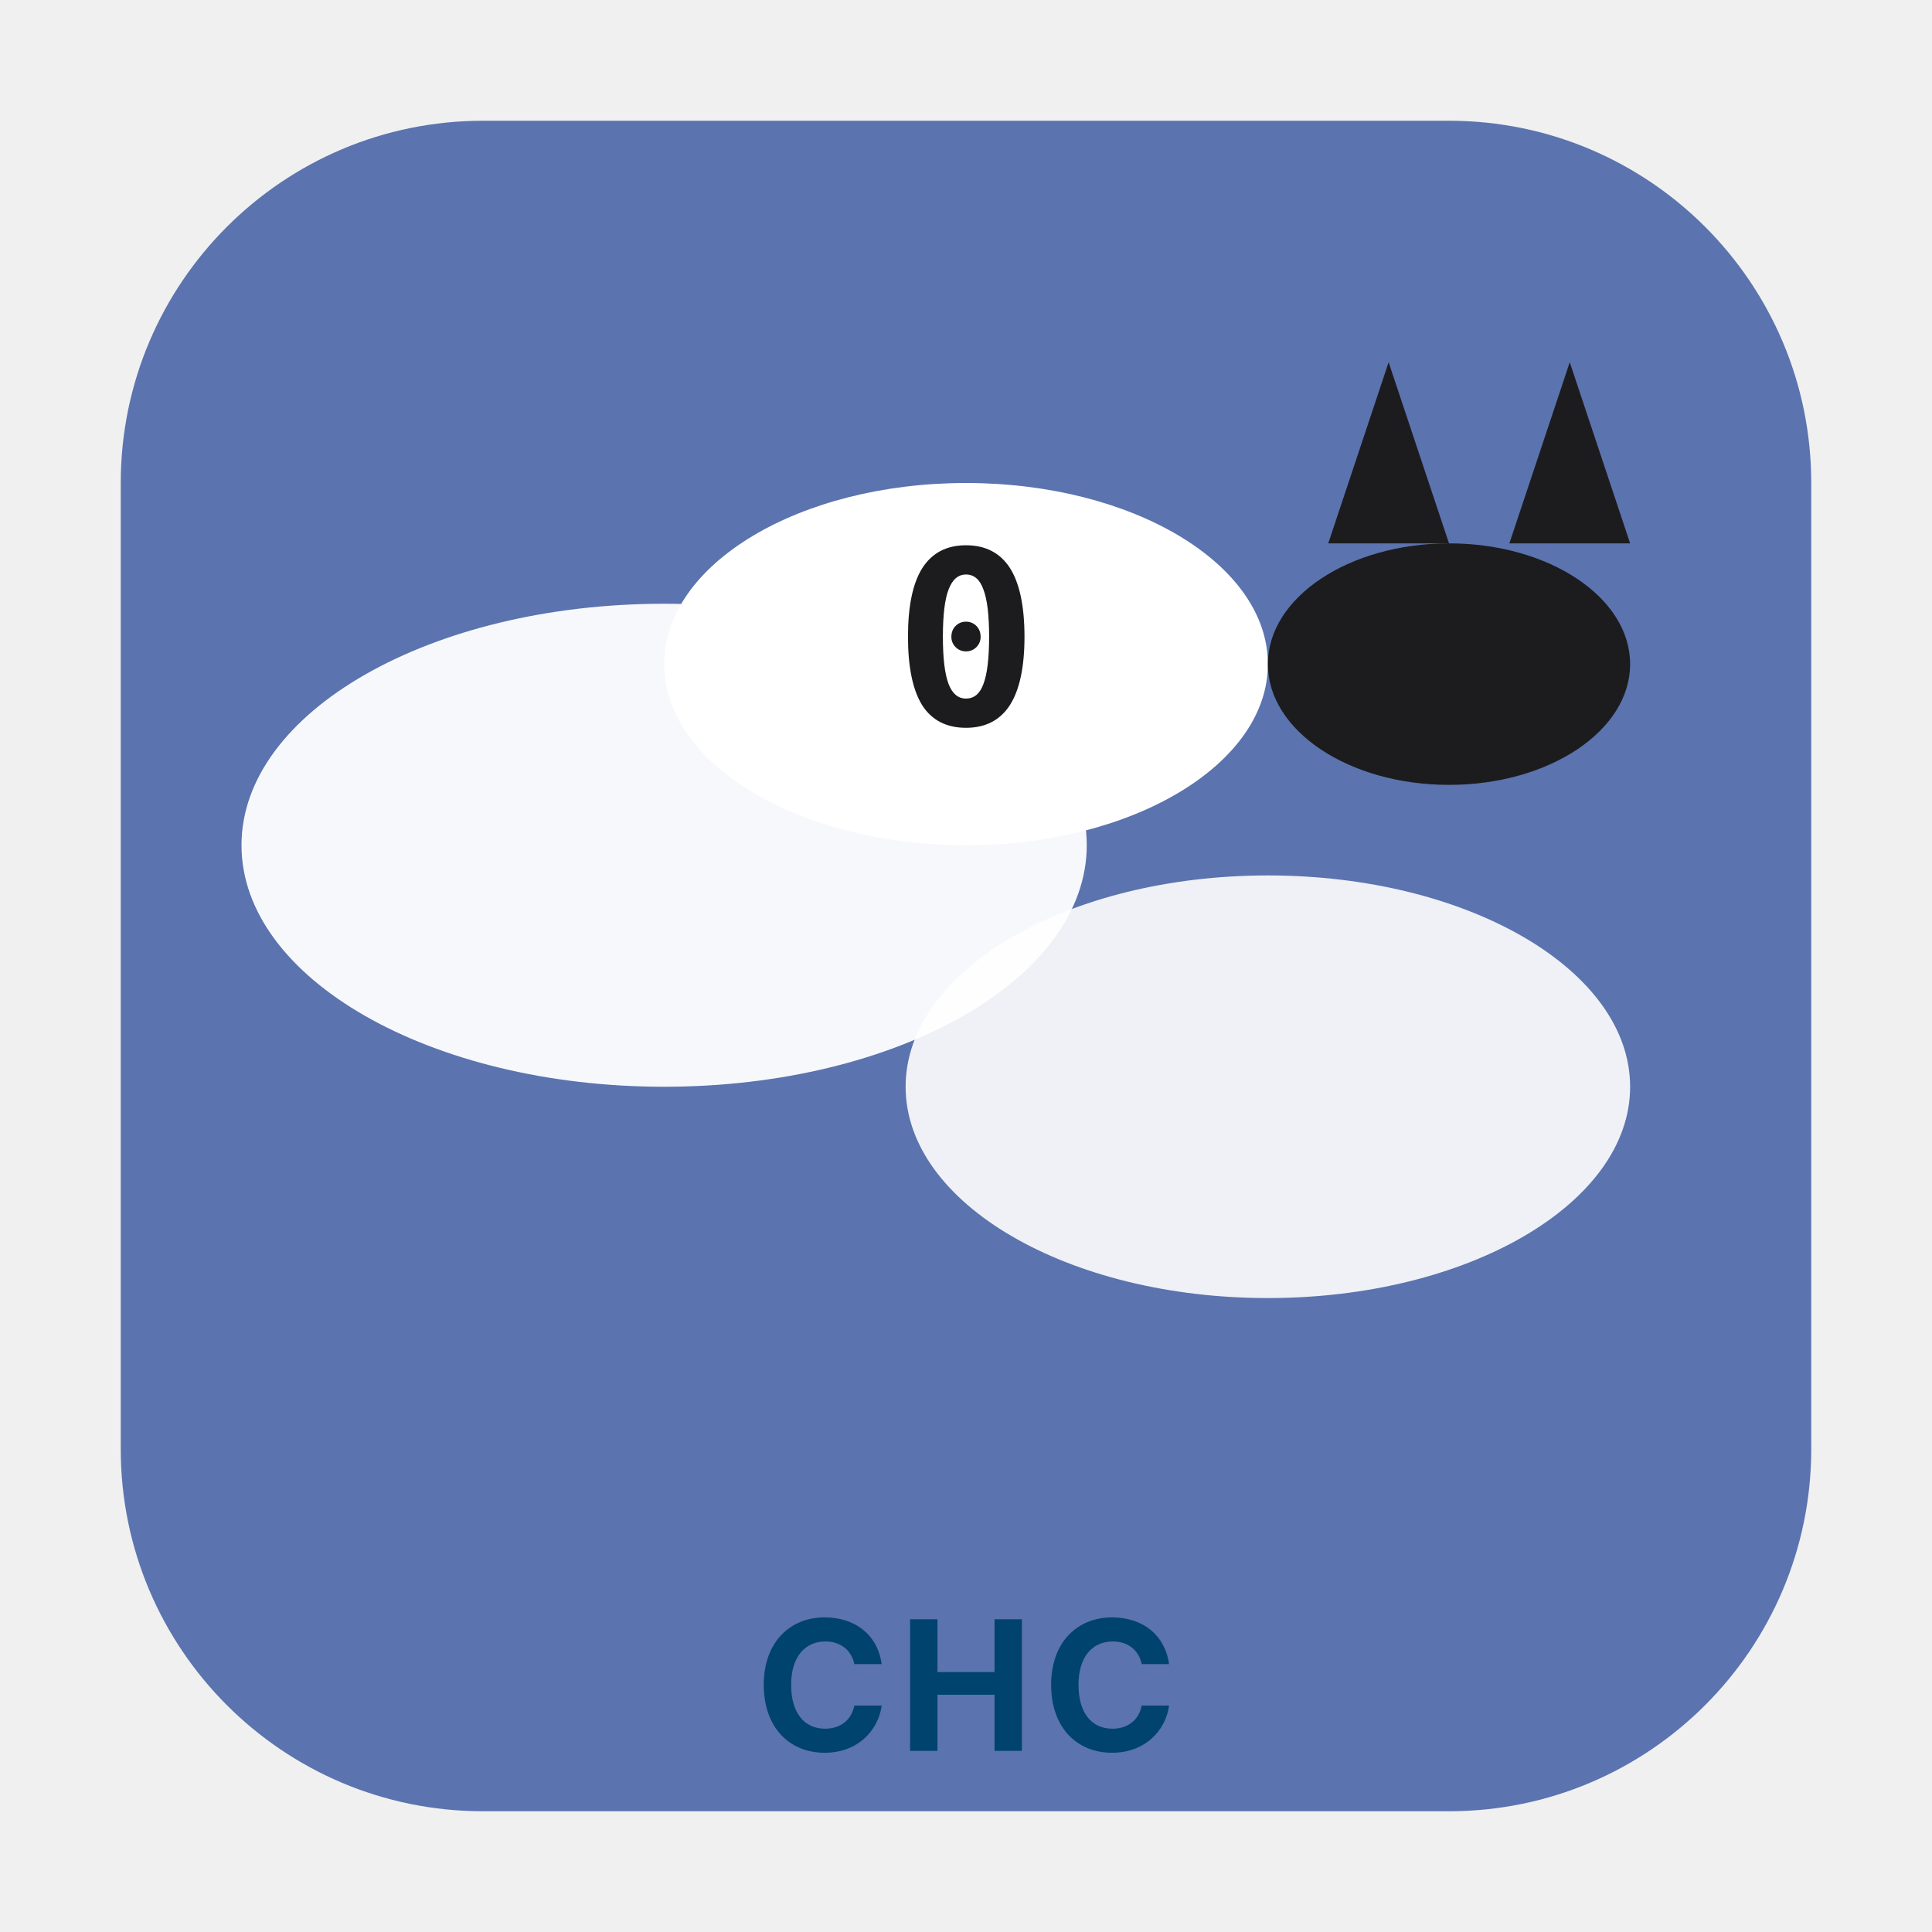
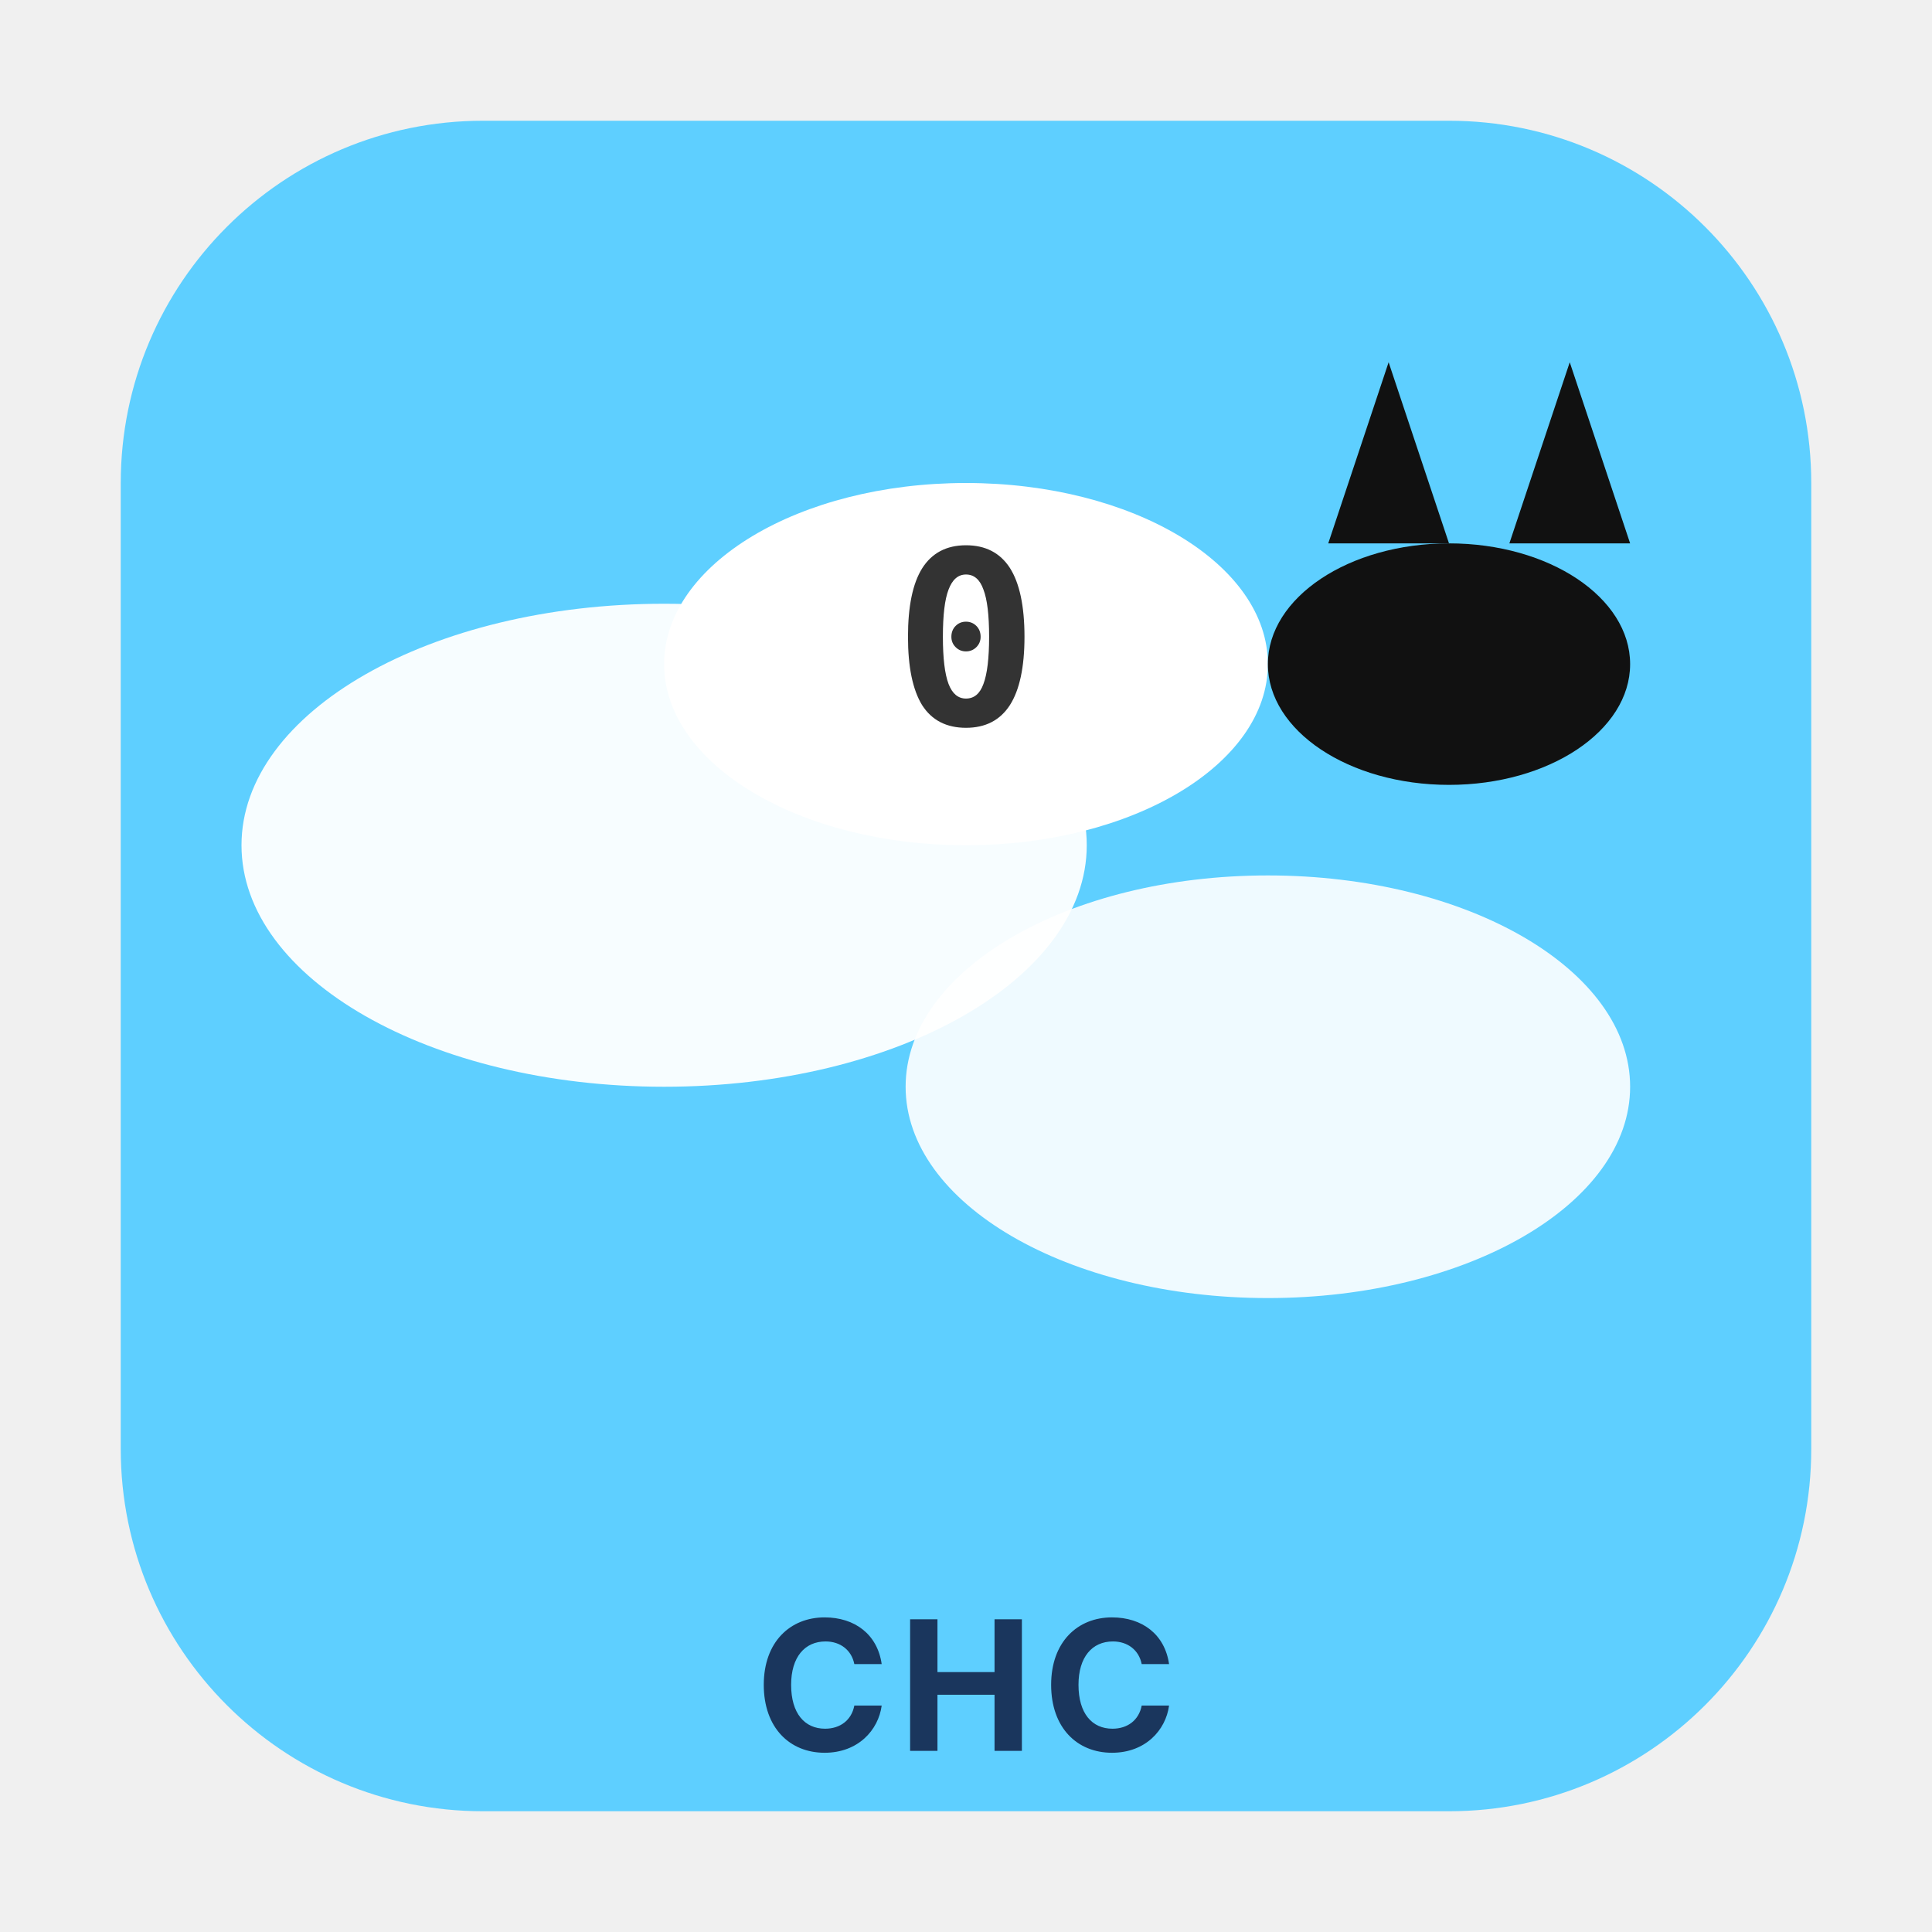
<svg xmlns="http://www.w3.org/2000/svg" viewBox="0 0 64 64" role="img" aria-labelledby="svg-minipictogram-chc-title svg-minipictogram-chc-desc">
-   <rect x="4" y="4" width="56" height="56" rx="12" ry="12" fill="#5B73AE" aria-hidden="true" />
-   <ellipse cx="22" cy="28" rx="14" ry="8" fill="#FFFFFF" opacity="0.95" />
-   <ellipse cx="42" cy="36" rx="12" ry="7" fill="#FFFFFF" opacity="0.9" />
-   <ellipse cx="32" cy="22" rx="10" ry="6" fill="#FFFFFF" />
-   <text x="32" y="24" text-anchor="middle" font-family="monospace" font-size="8" font-weight="700" fill="#1C1C1E">0</text>
-   <ellipse cx="48" cy="22" rx="6" ry="4" fill="#1C1C1E" />
-   <path d="M44 18 L46 12 L48 18 Z" fill="#1C1C1E" />
-   <path d="M50 18 L52 12 L54 18 Z" fill="#1C1C1E" />
-   <text x="32" y="58" text-anchor="middle" font-family="-apple-system, BlinkMacSystemFont, 'Segoe UI', sans-serif" font-size="6" font-weight="700" letter-spacing="0.3" fill="#00436E">CHC</text>
+   <rect x="4" y="4" width="56" height="56" rx="12" ry="12" fill="#5ECFFF" aria-hidden="true" />
+   <ellipse cx="22" cy="28" rx="14" ry="8" fill="#fff" opacity="0.95" />
+   <ellipse cx="42" cy="36" rx="12" ry="7" fill="#fff" opacity="0.9" />
+   <ellipse cx="32" cy="22" rx="10" ry="6" fill="#fff" />
+   <text x="32" y="24" text-anchor="middle" font-family="monospace" font-size="8" font-weight="700" fill="#333">0</text>
+   <ellipse cx="48" cy="22" rx="6" ry="4" fill="#111" />
+   <path d="M44 18 L46 12 L48 18 Z" fill="#111" />
+   <path d="M50 18 L52 12 L54 18 Z" fill="#111" />
+   <text x="32" y="58" text-anchor="middle" font-family="-apple-system, BlinkMacSystemFont, 'Segoe UI', sans-serif" font-size="6" font-weight="700" letter-spacing="0.3" fill="#1a365d">CHC</text>
</svg>
